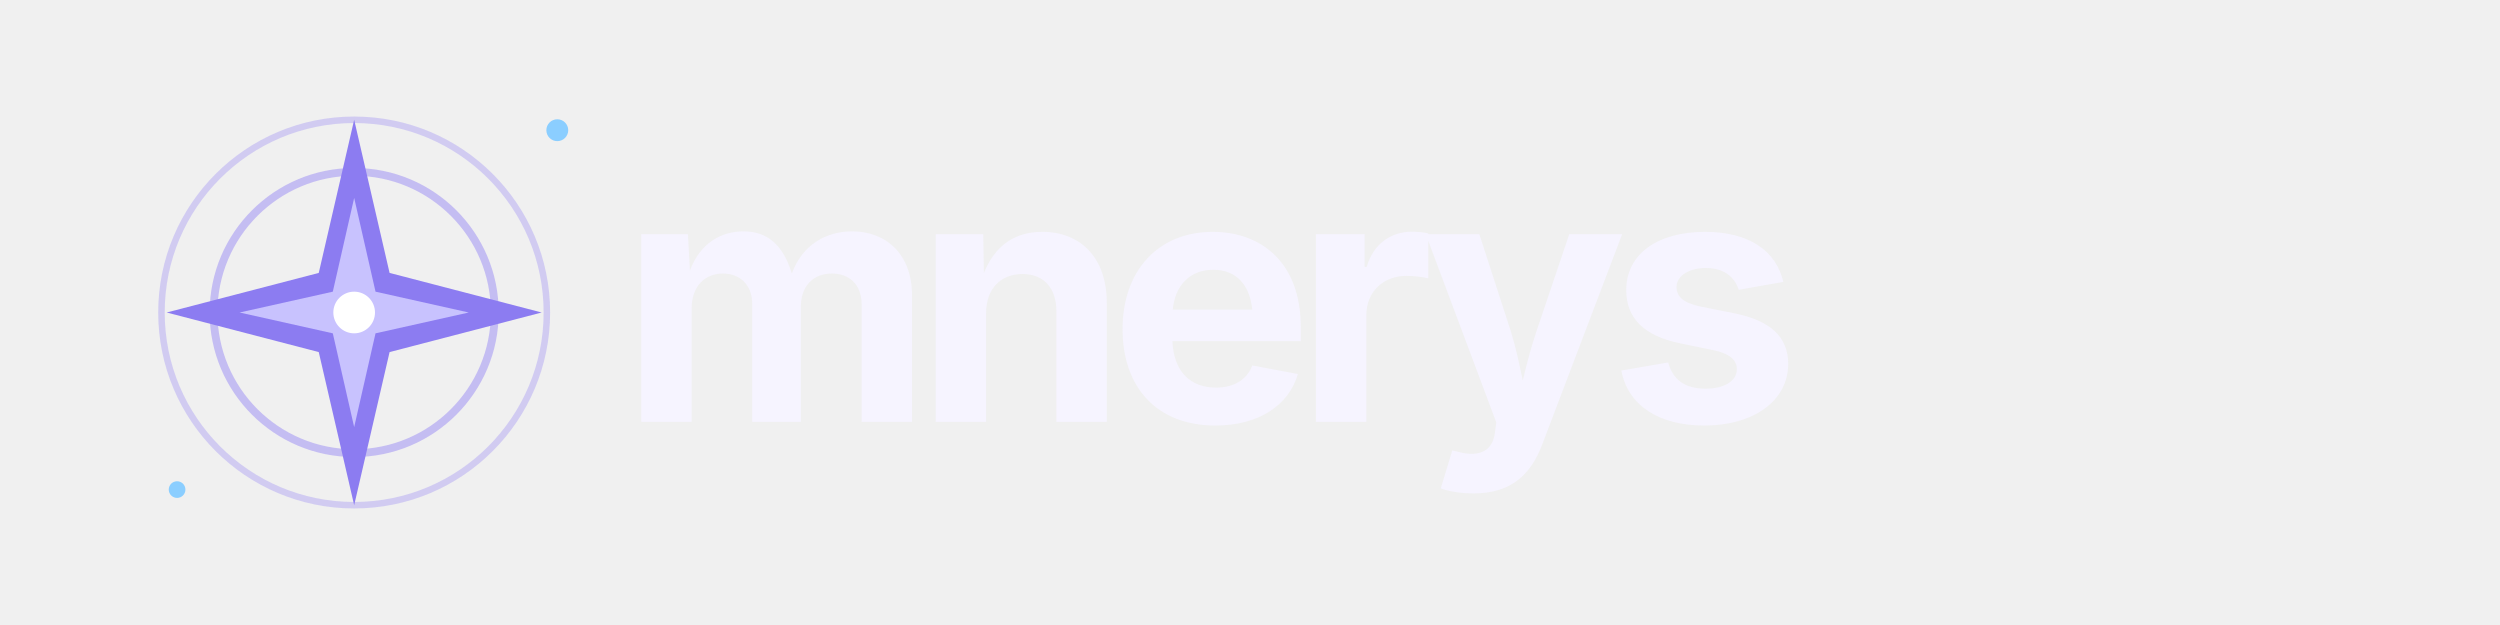
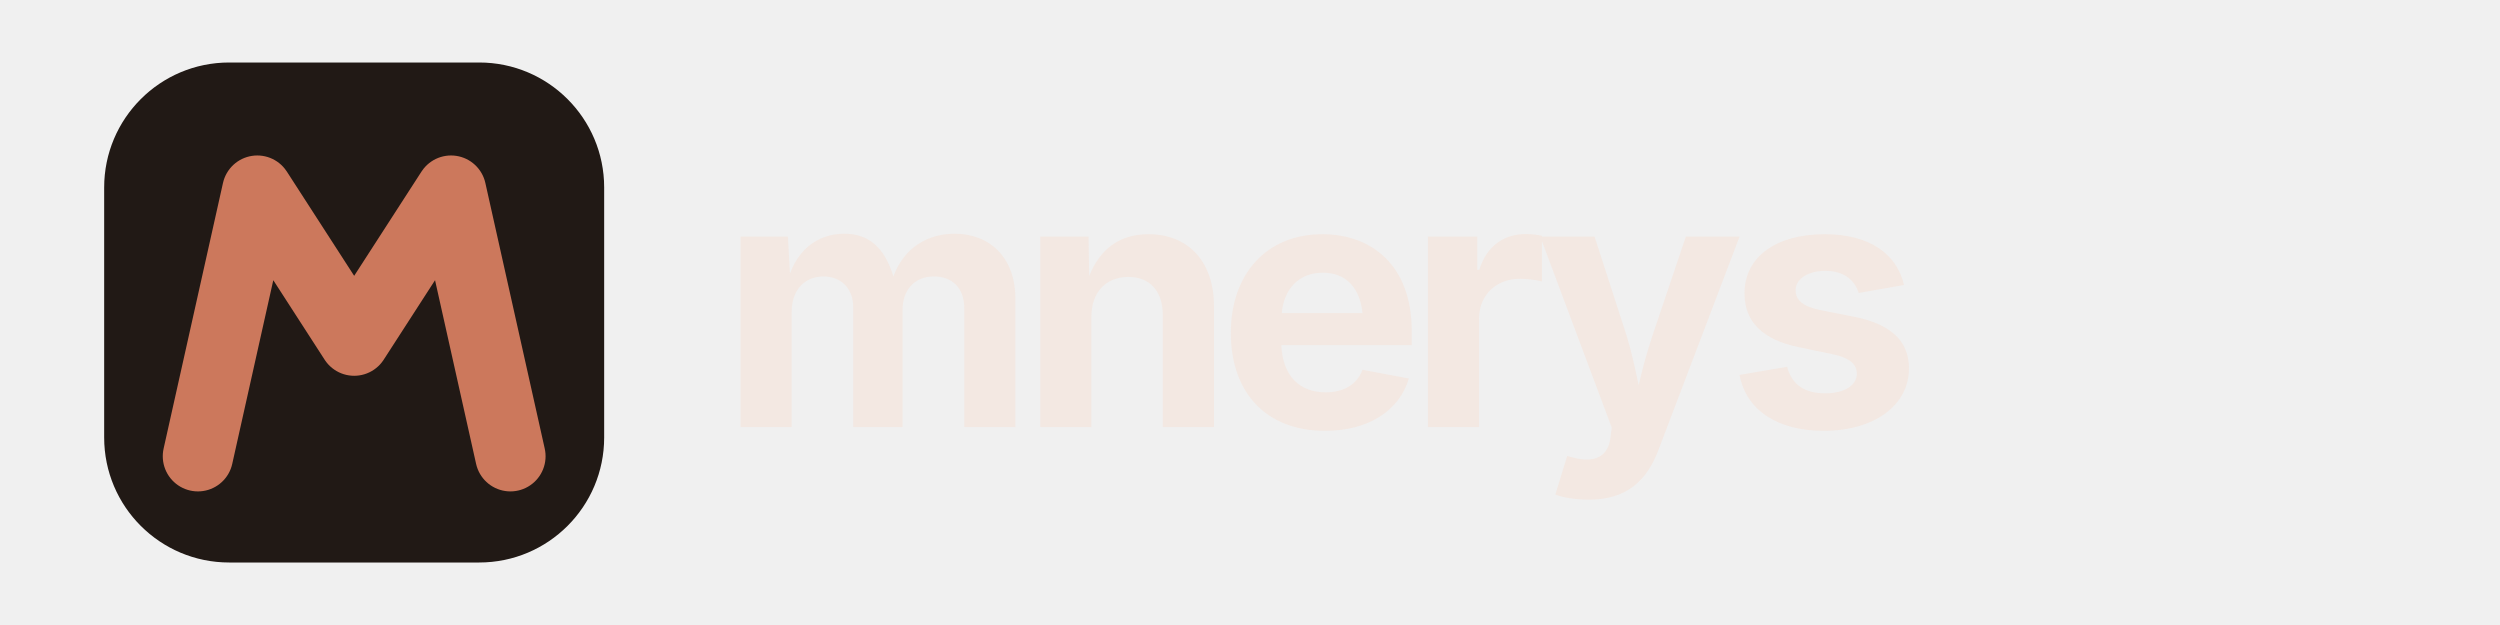
<svg xmlns="http://www.w3.org/2000/svg" width="480" height="120" viewBox="0 0 480 120" role="img" aria-labelledby="title desc">
-   <g transform="translate(19,10)">
-     <circle cx="49" cy="50" r="37" fill="none" stroke="#9585F4" stroke-width="1.25" opacity=".34" />
-     <circle cx="49" cy="50" r="27" fill="none" stroke="#9585F4" stroke-width="1.5" opacity=".48" />
-     <path d="M49 13 L55.8 42.4 L85 50 L55.8 57.6 L49 87 L42.2 57.6 L13 50 L42.2 42.4 Z" fill="#8C7CF1" />
-     <path d="M49 28 L53.1 46 L71 50 L53.1 54 L49 72 L44.9 54 L27 50 L44.9 46 Z" fill="#CBC5FF" opacity=".95" />
-     <circle cx="49" cy="50" r="4" fill="#FFFFFF" />
-     <circle cx="88" cy="15" r="2.1" fill="#8BCEFF" />
-     <circle cx="15" cy="84" r="1.6" fill="#8BCEFF" />
+   <rect x="20" y="12" width="96" height="96" rx="24" fill="#211915" />
+   <g transform="translate(20 12) scale(3)">
+     <path d="M6 25.2 9.8 8.2 16 17.8 22.2 8.2 26 25.2" fill="none" stroke="#CC785C" stroke-width="4.5" stroke-linecap="round" stroke-linejoin="round" />
  </g>
-   <text x="119" y="81" font-family="Inter, 'Segoe UI', system-ui, sans-serif" font-size="66" font-weight="650" letter-spacing="-3.7" fill="#F6F4FF">mnerys</text>
+   <text x="138" y="82" font-family="Inter, 'Segoe UI', system-ui, sans-serif" font-size="67" font-weight="650" letter-spacing="-3.6" fill="#F3E8E2">mnerys</text>
</svg>
